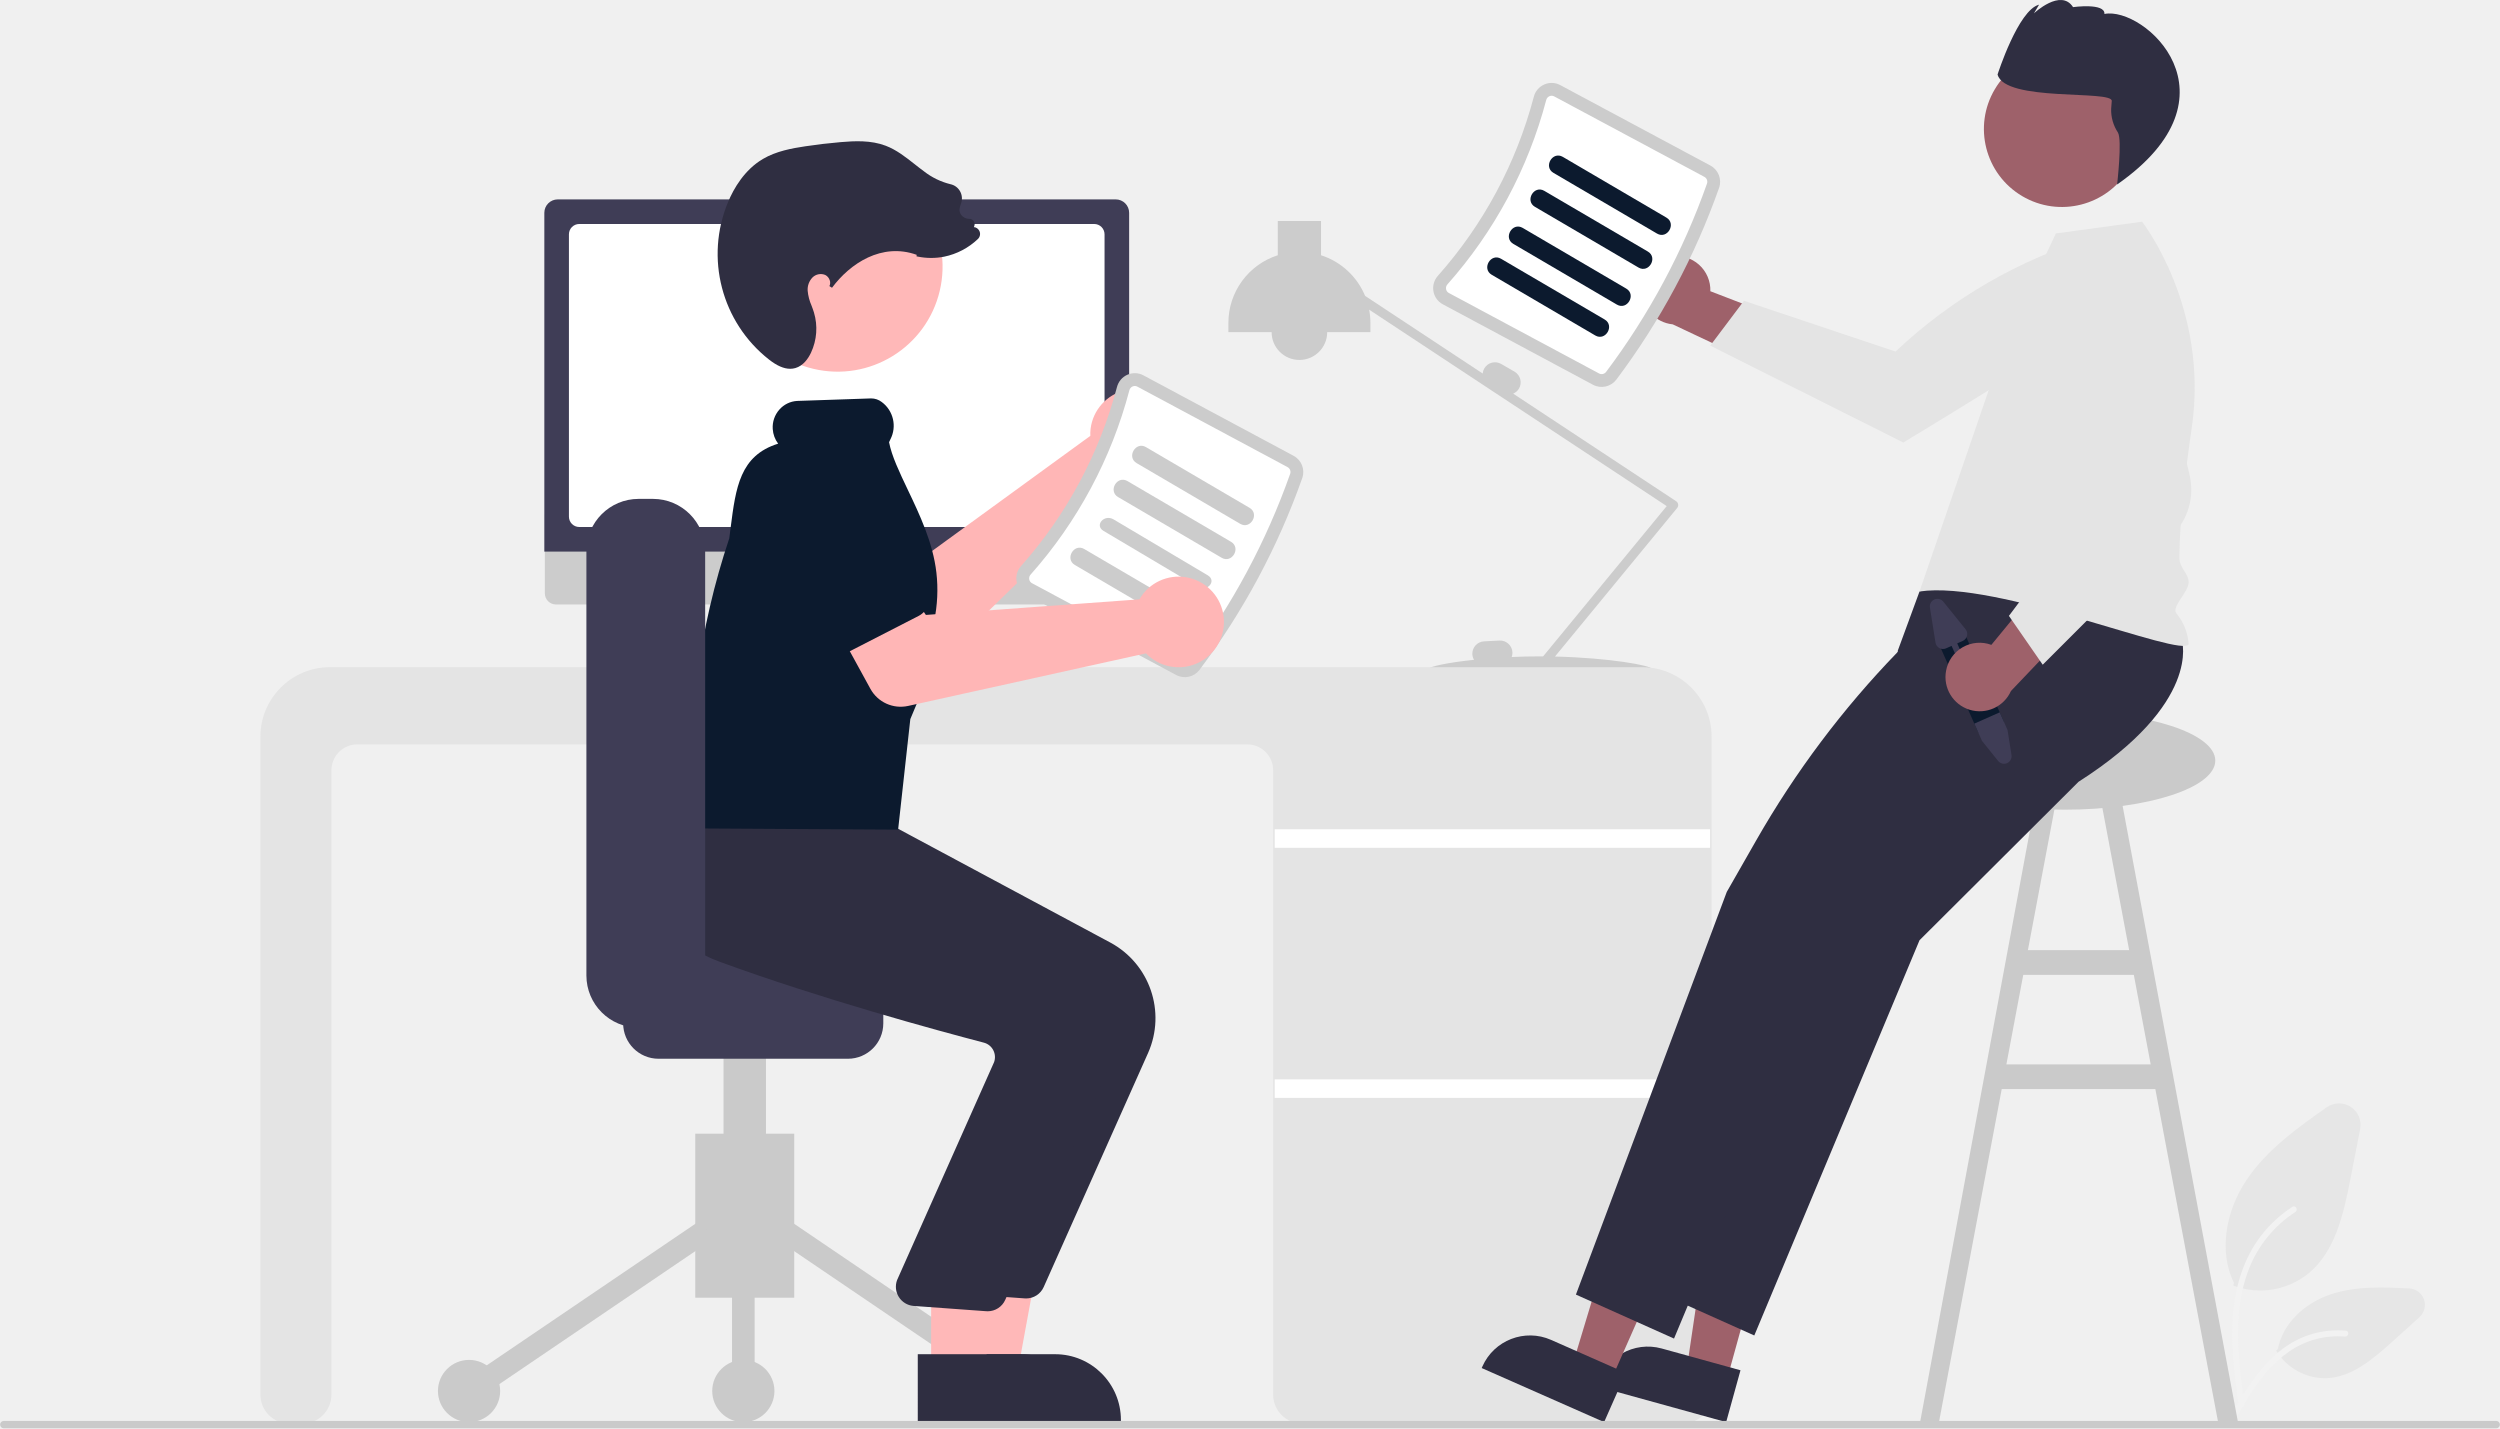
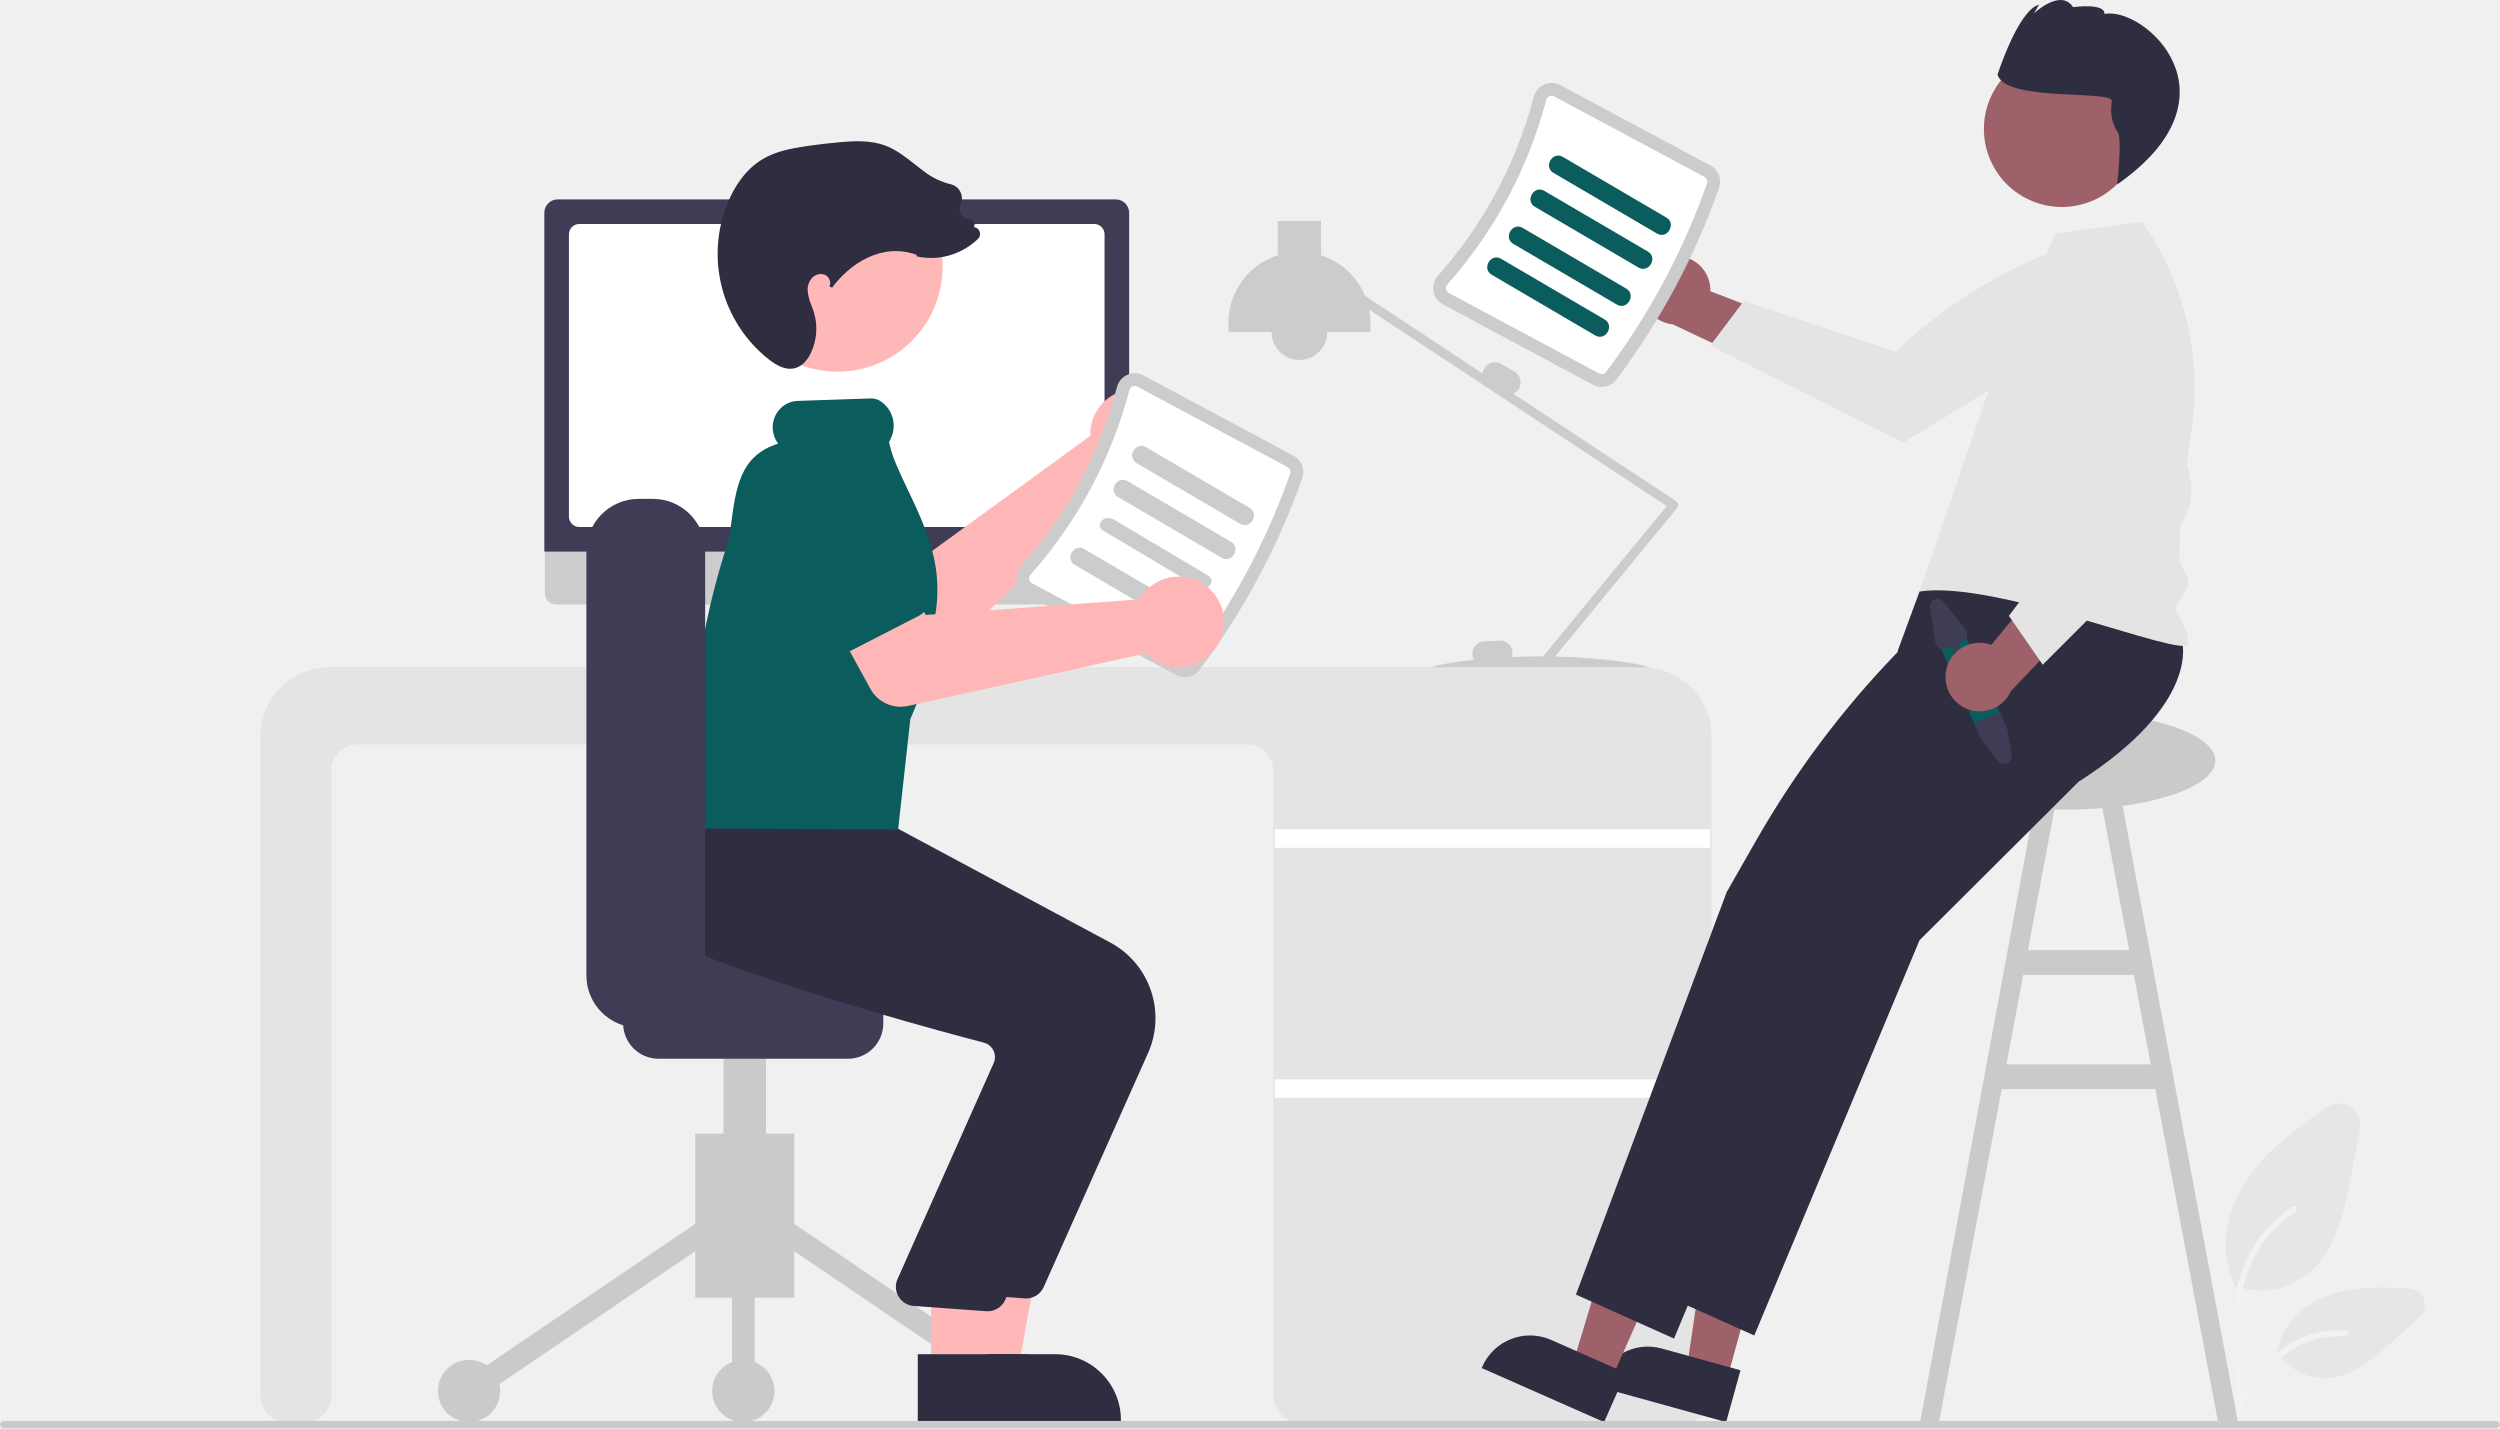
<svg xmlns="http://www.w3.org/2000/svg" width="809.675" height="462.577" viewBox="0 0 809.675 462.577" role="img" artist="Katerina Limpitsouni" source="https://undraw.co/">
  <path d="M328.25,429.039v-130a7,7,0,1,1,14,0v130a7,7,0,0,1-14,0Z" transform="translate(-195.1623 -218.7113)" fill="#f0f0f0" />
  <path d="M311.5,429.039v-130a7,7,0,1,1,14,0v130a7,7,0,0,1-14,0Z" transform="translate(-195.1623 -218.7113)" fill="#f0f0f0" />
  <path d="M294.75,429.039v-130a7,7,0,1,1,14,0v130a7,7,0,0,1-14,0Z" transform="translate(-195.1623 -218.7113)" fill="#f0f0f0" />
  <path d="M927.154,636.675a24.441,24.441,0,0,1-8.271-1.436l-.409-.147.188-.905c-4.752-9.601-3.091-22.753,4.253-33.567,6.677-9.831,16.829-16.979,25.786-23.284a6.967,6.967,0,0,1,10.848,7.029l-3.203,16.434c-2.312,11.855-5.062,23.076-13.217,30.073A24.904,24.904,0,0,1,927.154,636.675Z" transform="translate(-195.1623 -218.7113)" fill="#e6e6e6" />
  <path d="M948.131,665.072a18.621,18.621,0,0,1-15.563-8.565l-.232-.361.554-.488c1.433-7.818,8.173-14.784,17.223-17.78,8.226-2.723,17.306-2.277,25.312-1.886h0a5.349,5.349,0,0,1,3.323,9.314l-9.008,8.131c-6.546,5.907-13.074,11.241-20.949,11.623Q948.459,665.073,948.131,665.072Z" transform="translate(-195.1623 -218.7113)" fill="#e6e6e6" />
  <path d="M920.176,673.764c-1.33-9.905-2.698-19.938-1.765-29.949.829-8.891,3.482-17.576,8.884-24.696a40.516,40.516,0,0,1,10.31-9.551c1.031-.665,1.98,1.005.953,1.667a38.871,38.871,0,0,0-15.112,18.64c-3.29,8.555-3.818,17.88-3.251,26.968.343,5.496,1.07,10.955,1.802,16.408a1.004,1.004,0,0,1-.66,1.188.948.948,0,0,1-1.162-.674Z" transform="translate(-195.1623 -218.7113)" fill="#f2f2f2" />
  <path d="M916.416,679.458c6.403-11.581,13.829-24.453,27.099-28.567a29.613,29.613,0,0,1,11.398-1.203c1.21.107.908,2.014-.3,1.907a27.633,27.633,0,0,0-18.19,4.92c-5.129,3.569-9.122,8.53-12.502,13.792-2.07,3.223-3.925,6.582-5.78,9.938-.593,1.072-2.325.298-1.726-.787Z" transform="translate(-195.1623 -218.7113)" fill="#f2f2f2" />
  <path d="M913.535,679.289,920,679.437,881.02,471.199l-6.465,1.218,10.179,54.02H851.94l10.179-54.02-6.464-1.218L817,679.437l6.139-.148,20.322-107.852h49.751ZM844.969,563.437l5.464-29h35.808l5.464,29Z" transform="translate(-195.1623 -218.7113)" fill="#cacaca" />
  <path d="M631.25,432.356V363.97c0-2.03,3.14-3.682,7-3.682s7,1.652,7,3.682v68.385c0,2.03-3.14,3.682-7,3.682S631.25,434.386,631.25,432.356Z" transform="translate(-195.1623 -218.7113)" fill="#f0f0f0" />
  <path d="M614.5,432.356V363.97c0-2.03,3.14-3.682,7-3.682s7,1.652,7,3.682v68.385c0,2.03-3.14,3.682-7,3.682S614.5,434.386,614.5,432.356Z" transform="translate(-195.1623 -218.7113)" fill="#f0f0f0" />
  <path d="M597.75,432.356V363.97c0-2.03,3.14-3.682,7-3.682s7,1.652,7,3.682v68.385c0,2.03-3.14,3.682-7,3.682S597.75,434.386,597.75,432.356Z" transform="translate(-195.1623 -218.7113)" fill="#f0f0f0" />
  <path d="M738.664,382.065a1.499,1.499,0,0,0-.656-1.028L685.235,346.198a3.954,3.954,0,0,0,1.894-1.659h0a4.012,4.012,0,0,0-1.464-5.464l-4.33-2.5a4.011,4.011,0,0,0-5.464,1.464,3.939,3.939,0,0,0-.507,1.643l-38.094-25.148A23.059,23.059,0,0,0,623,301.377V290.289H609v11.088a23.007,23.007,0,0,0-16,21.912v3h14a9,9,0,0,0,18,0h14v-3a23.123,23.123,0,0,0-.405-4.286l96.369,63.62L694.933,431.293c-.311-.001-.62-.004-.933-.004-3.194,0-6.289.075-9.237.206a3.957,3.957,0,0,0,.229-1.544,4.012,4.012,0,0,0-4.203-3.786l-4.993.26a4.012,4.012,0,0,0-3.787,4.203,3.932,3.932,0,0,0,.542,1.772C663.722,433.337,658,434.631,658,435.289c0,1.078,15.363.052,34.592.002a1.495,1.495,0,0,0,2.566.45l.371-.45c19.172.053,34.471,1.073,34.471-.003,0-1.015-13.602-3.538-31.226-3.943l39.566-48.104A1.501,1.501,0,0,0,738.664,382.065Z" transform="translate(-195.1623 -218.7113)" fill="#ccc" />
  <path d="M740.107,679.789H616.892a9.403,9.403,0,0,1-9.392-9.393V468.181a8.401,8.401,0,0,0-8.392-8.392H310.892a8.401,8.401,0,0,0-8.392,8.392V670.396A9.403,9.403,0,0,1,293.108,679.789h-4.216a9.403,9.403,0,0,1-9.392-9.393V457.289a22.525,22.525,0,0,1,22.5-22.5h425a22.526,22.526,0,0,1,22.5,22.5V670.396A9.404,9.404,0,0,1,740.107,679.789Z" transform="translate(-195.1623 -218.7113)" fill="#e4e4e4" />
  <rect x="412.838" y="268.577" width="141" height="6" fill="#fff" />
  <rect x="412.838" y="349.577" width="141" height="6" fill="#fff" />
  <path d="M491.284,433.801l-4.052-1.706-2.78-20.315H447.431l-3.013,20.232-3.626,1.813a.861.861,0,0,0,.385,1.631h49.772A.861.861,0,0,0,491.284,433.801Z" transform="translate(-195.1623 -218.7113)" fill="#e6e6e6" />
  <path d="M557.071,414.483H375.217a3.603,3.603,0,0,1-3.595-3.603V385.236H560.666V410.88A3.603,3.603,0,0,1,557.071,414.483Z" transform="translate(-195.1623 -218.7113)" fill="#ccc" />
  <path d="M560.856,397.356H371.457V287.632A4.348,4.348,0,0,1,375.8,283.289H556.513a4.348,4.348,0,0,1,4.343,4.343Z" transform="translate(-195.1623 -218.7113)" fill="#3f3d56" />
  <path d="M549.544,389.392H382.769a3.352,3.352,0,0,1-3.348-3.348V294.601a3.352,3.352,0,0,1,3.348-3.348H549.544a3.352,3.352,0,0,1,3.348,3.348V386.044A3.352,3.352,0,0,1,549.544,389.392Z" transform="translate(-195.1623 -218.7113)" fill="#fff" />
  <path d="M736.502,301.75a11.025,11.025,0,0,1,12.592,11.281l36.565,14.074-16.566,11.836-32.183-15.18a11.085,11.085,0,0,1-.407-22.012Z" transform="translate(-195.1623 -218.7113)" fill="#9e616a" />
  <path d="M875.339,294.841l6.186,11.247a32.296,32.296,0,0,1-10.963,18.211c-9.471,7.988-58.992,37.737-58.992,37.737l-62.517-31.385,10.937-14.533,49.082,16.449,0,0a160.767,160.767,0,0,1,64.164-37.094Z" transform="translate(-195.1623 -218.7113)" fill="#e4e4e4" />
  <ellipse cx="668.675" cy="246.336" rx="48.791" ry="15.898" fill="#cacaca" />
  <polygon points="559.217 447.105 546.261 443.524 553.909 391.846 573.031 397.133 559.217 447.105" fill="#9e616a" />
  <path d="M754.212,679.289l-41.775-11.548.146-.528a16.871,16.871,0,0,1,20.755-11.766l.001 0,25.515,7.053Z" transform="translate(-195.1623 -218.7113)" fill="#2f2e41" />
  <polygon points="521.653 447.273 509.356 441.843 524.448 391.831 542.596 399.844 521.653 447.273" fill="#9e616a" />
  <path d="M714.688,679.289,675.039,661.781l.221-.501a16.871,16.871,0,0,1,22.247-8.619l.001 0,24.216,10.693Z" transform="translate(-195.1623 -218.7113)" fill="#2f2e41" />
  <path d="M901.809,426.178s6.517,20.193-33.471,45.73l-51.501,51.319-53.512,128.006-31.77-14.243,6.231-16.632,4.181-11.16,2.139-5.71,2.293-6.121L780.41,506.581l28.57-50.023.829-27.143,7.027-19.134,50.983-18.091Z" transform="translate(-195.1623 -218.7113)" fill="#2f2e41" />
  <path d="M875.809,427.178s6.517,20.193-33.471,45.73l-51.501,51.319-53.512,128.006-31.77-14.243,6.231-16.632,4.181-11.16,2.139-5.71,2.293-6.121L754.41,507.581l9.566-16.749a305.081,305.081,0,0,1,45.646-60.815L819,420.322l1-15,21.82-12.133Z" transform="translate(-195.1623 -218.7113)" fill="#2f2e41" />
  <path d="M845,328.322l16-34,27.922-3.809S910.724,318.291,905,357.322c-2.147,14.637-3.896,29.209-4,42-.028,3.403,2.95,4.923,3,8,.049,3.023-5.643,7.946-4,10a17.53,17.53,0,0,1,4,10c-1.981,4.716-61.956-20.834-87.164-17.042Z" transform="translate(-195.1623 -218.7113)" fill="#e4e4e4" />
  <circle cx="862.949" cy="260.492" r="25.255" transform="translate(2.9207 650.46) rotate(-59.27092)" fill="#9e616a" />
  <path d="M879.095,251.424c-.048.665-.115,1.545-.192,2.54a13.191,13.191,0,0,0,2.199,7.68c1.413,2.389-.273,16.821-.273,16.821,41.368-28.836,8.681-57.807-4.105-55.232.267-3.667-10.161-2.214-10.161-2.214-3.973-6.188-12.682,2.026-12.682,2.026l1.68-2.827c-6.761,1.72-13.444,22.615-13.444,22.615C844.411,251.848,879.362,247.757,879.095,251.424Z" transform="translate(-195.1623 -218.7113)" fill="#2f2e41" />
  <path d="M718.615,341.697a231.85,231.85,0,0,0,33.323-62.191,5.955,5.955,0,0,0-2.812-7.169L700.481,246.272a5.878,5.878,0,0,0-5.157-.209,5.978,5.978,0,0,0-3.407,3.992,141.635,141.635,0,0,1-31.067,57.982,5.977,5.977,0,0,0-1.437,5.047,5.878,5.878,0,0,0,3.03,4.177l48.645,26.065A5.955,5.955,0,0,0,718.615,341.697Z" transform="translate(-195.1623 -218.7113)" fill="#ccc" />
  <path d="M715.296,339.203a1.797,1.797,0,0,1-2.245.464L664.405,313.601a1.725,1.725,0,0,1-.903-1.242,1.825,1.825,0,0,1,.45-1.561,145.803,145.803,0,0,0,31.983-59.69,1.825,1.825,0,0,1,1.049-1.239,1.726,1.726,0,0,1,1.537.064L747.165,275.998a1.797,1.797,0,0,1,.858,2.128A227.698,227.698,0,0,1,715.296,339.203Z" transform="translate(-195.1623 -218.7113)" fill="#fff" />
-   <path d="M698.277,274.697l33.552,19.666c3.338,1.957,6.361-3.227,3.028-5.181L701.305,269.516c-3.338-1.957-6.361,3.227-3.028,5.181Z" transform="translate(-195.1623 -218.7113)" fill="#0C1A2E" />
-   <path d="M692.277,285.697l33.552,19.666c3.338,1.957,6.361-3.227,3.028-5.181L695.305,280.516c-3.338-1.957-6.361,3.227-3.028,5.181Z" transform="translate(-195.1623 -218.7113)" fill="#0C1A2E" />
-   <path d="M685.277,297.697l33.552,19.666c3.338,1.957,6.361-3.227,3.028-5.181L688.305,292.516c-3.338-1.957-6.361,3.227-3.028,5.181Z" transform="translate(-195.1623 -218.7113)" fill="#0C1A2E" />
-   <path d="M678.277,307.697l33.552,19.666c3.338,1.957,6.361-3.227,3.028-5.181L681.305,302.516c-3.338-1.957-6.361,3.227-3.028,5.181Z" transform="translate(-195.1623 -218.7113)" fill="#0C1A2E" />
-   <path d="M831.232,423.375,843.828,451.701a4.469,4.469,0,0,1-.319,4.243,4.479,4.479,0,0,1-4.54,2.019,4.128,4.128,0,0,1-.868-.232,4.512,4.512,0,0,1-2.496-2.374l-12.596-28.325a4.5,4.5,0,1,1,8.224-3.657Z" transform="translate(-195.1623 -218.7113)" fill="#0C1A2E" />
+   <path d="M698.277,274.697l33.552,19.666c3.338,1.957,6.361-3.227,3.028-5.181L701.305,269.516c-3.338-1.957-6.361,3.227-3.028,5.181Z" transform="translate(-195.1623 -218.7113)" fill="#0b5c5c" />
+   <path d="M692.277,285.697l33.552,19.666c3.338,1.957,6.361-3.227,3.028-5.181L695.305,280.516c-3.338-1.957-6.361,3.227-3.028,5.181Z" transform="translate(-195.1623 -218.7113)" fill="#0b5c5c" />
+   <path d="M685.277,297.697l33.552,19.666c3.338,1.957,6.361-3.227,3.028-5.181L688.305,292.516c-3.338-1.957-6.361,3.227-3.028,5.181Z" transform="translate(-195.1623 -218.7113)" fill="#0b5c5c" />
+   <path d="M678.277,307.697l33.552,19.666c3.338,1.957,6.361-3.227,3.028-5.181L681.305,302.516c-3.338-1.957-6.361,3.227-3.028,5.181Z" transform="translate(-195.1623 -218.7113)" fill="#0b5c5c" />
+   <path d="M831.232,423.375,843.828,451.701a4.469,4.469,0,0,1-.319,4.243,4.479,4.479,0,0,1-4.54,2.019,4.128,4.128,0,0,1-.868-.232,4.512,4.512,0,0,1-2.496-2.374l-12.596-28.325a4.5,4.5,0,1,1,8.224-3.657Z" transform="translate(-195.1623 -218.7113)" fill="#0b5c5c" />
  <path d="M842.812,449.416l2.524,5.717,1.29,8.105a2.451,2.451,0,0,1-4.329,1.925l-5.222-6.497-2.487-5.592Z" transform="translate(-195.1623 -218.7113)" fill="#3f3d56" />
  <path d="M820.209,415.495l1.805,11.34a2.452,2.452,0,0,0,3.419,1.855l1.79-.796,3.454,7.767a1,1,0,0,0,1.827-.813l-3.454-7.767,1.79-.796a2.455,2.455,0,0,0,1.248-3.232,2.468,2.468,0,0,0-.337-.549l-7.212-8.936a2.453,2.453,0,0,0-4.33,1.926Z" transform="translate(-195.1623 -218.7113)" fill="#3f3d56" />
  <path d="M825.434,435.963a11.025,11.025,0,0,1,14.671-8.402l24.866-30.278,6.021,19.449-24.537,25.771a11.085,11.085,0,0,1-21.022-6.54Z" transform="translate(-195.1623 -218.7113)" fill="#9e616a" />
  <path d="M856.739,433.995,845.787,418.176l31.099-41.465-16.021-34.33,1.167-40.835,13.239-2.446.164.082a32.537,32.537,0,0,1,14.099,16.423c3.303,8.256,10.675,39.25,14.776,56.99a20.679,20.679,0,0,1-5.561,19.389Z" transform="translate(-195.1623 -218.7113)" fill="#e4e4e4" />
  <path d="M548.376,357.557a14.719,14.719,0,0,0-.091,2.316l-56.073,40.794L476.808,393.849l-13.327,21.903,26.098,14.719a11.186,11.186,0,0,0,13.311-1.741l56.435-55.123a14.677,14.677,0,1,0-10.949-16.05Z" transform="translate(-195.1623 -218.7113)" fill="#ffb6b6" />
-   <path d="M490.399,402.158l-16.352,27.248a6.292,6.292,0,0,1-9.388,1.625l-24.483-20.107A17.474,17.474,0,0,1,458.247,381.01l29.17,12.099a6.292,6.292,0,0,1,2.983,9.049Z" transform="translate(-195.1623 -218.7113)" fill="#0C1A2E" />
+   <path d="M490.399,402.158l-16.352,27.248a6.292,6.292,0,0,1-9.388,1.625l-24.483-20.107A17.474,17.474,0,0,1,458.247,381.01l29.17,12.099a6.292,6.292,0,0,1,2.983,9.049Z" transform="translate(-195.1623 -218.7113)" fill="#0b5c5c" />
  <rect x="420.336" y="585.879" width="32.052" height="53.115" transform="translate(677.5629 1006.162) rotate(-180)" fill="#cacaca" />
  <rect x="483.525" y="596.633" width="7.327" height="92.965" transform="translate(-513.6929 466.4336) rotate(-55.84051)" fill="#cacaca" />
  <rect x="339.054" y="639.452" width="92.965" height="7.327" transform="translate(-489.758 108.721) rotate(-34.15969)" fill="#cacaca" />
  <circle cx="330.489" cy="450.504" r="10.074" fill="#cacaca" />
  <circle cx="240.742" cy="450.504" r="10.074" fill="#cacaca" />
  <circle cx="151.911" cy="450.504" r="10.074" fill="#cacaca" />
  <rect x="237.079" y="398.304" width="7.326" height="52.2" fill="#cacaca" />
  <rect x="429.494" y="539.174" width="13.737" height="70.515" transform="translate(677.5629 930.1516) rotate(-180)" fill="#cacaca" />
  <path d="M396.984,550.163V533.679a11.46,11.46,0,0,1,11.447-11.447h61.358A11.46,11.46,0,0,1,481.236,533.679v16.484a11.46,11.46,0,0,1-11.447,11.447H408.431A11.46,11.46,0,0,1,396.984,550.163Z" transform="translate(-195.1623 -218.7113)" fill="#3f3d56" />
  <polygon points="312.641 444.129 329.609 444.128 337.683 400.117 312.639 400.118 312.641 444.129" fill="#ffb8b8" />
  <path d="M503.476,679.289l54.715-.002v-.692a21.296,21.296,0,0,0-21.296-21.296h-.002l-33.418.001Z" transform="translate(-195.1623 -218.7113)" fill="#2f2e41" />
  <path d="M533.183,635.548l33.829-75.86a27.801,27.801,0,0,0-12.206-35.688l-73.377-39.347-33.484-2.848-30.886-2.807-.223.377c-.285.481-6.926,11.952-2.437,24.529,3.405,9.54,12.262,16.992,26.324,22.149,32.824,12.035,70.741,22.322,85.52,26.185a4.777,4.777,0,0,1,3.061,2.436,4.842,4.842,0,0,1,.272,3.874l-31.429,70.61a6.228,6.228,0,0,0,5.273,8.345l23.484,1.71q.299.028.595.028A6.224,6.224,0,0,0,533.183,635.548Z" transform="translate(-195.1623 -218.7113)" fill="#2f2e41" />
  <polygon points="301.568 444.129 318.536 444.128 326.61 400.117 301.566 400.118 301.568 444.129" fill="#ffb8b8" />
  <path d="M492.403,679.289l54.715-.002v-.692a21.296,21.296,0,0,0-21.296-21.296h-.002l-33.418.001Z" transform="translate(-195.1623 -218.7113)" fill="#2f2e41" />
  <path d="M520.726,639.701l33.829-75.86a27.801,27.801,0,0,0-12.206-35.688l-73.377-39.347-33.483-2.848-24.192-2.098.003-.332c-.285.481-6.926,11.952-2.437,24.529,3.405,9.54,5.341,16.992,19.404,22.149,32.824,12.035,70.741,22.322,85.52,26.185a4.777,4.777,0,0,1,3.061,2.436,4.842,4.842,0,0,1,.272,3.874l-31.429,70.61a6.228,6.228,0,0,0,5.273,8.345l23.484,1.71q.299.028.595.028A6.224,6.224,0,0,0,520.726,639.701Z" transform="translate(-195.1623 -218.7113)" fill="#2f2e41" />
  <circle cx="466.433" cy="305.085" r="33.995" transform="translate(-133.4516 469.5658) rotate(-76.6227)" fill="#ffb8b8" />
  <path d="M583.615,435.697a231.85,231.85,0,0,0,33.323-62.191,5.955,5.955,0,0,0-2.812-7.169L565.481,340.272a5.878,5.878,0,0,0-5.157-.209,5.978,5.978,0,0,0-3.407,3.992,141.635,141.635,0,0,1-31.067,57.982,5.977,5.977,0,0,0-1.437,5.047,5.878,5.878,0,0,0,3.03,4.177l48.645,26.065A5.955,5.955,0,0,0,583.615,435.697Z" transform="translate(-195.1623 -218.7113)" fill="#ccc" />
  <path d="M580.296,433.203a1.797,1.797,0,0,1-2.245.464L529.405,407.601a1.725,1.725,0,0,1-.903-1.242,1.825,1.825,0,0,1,.45-1.561,145.803,145.803,0,0,0,31.983-59.69,1.825,1.825,0,0,1,1.049-1.239,1.726,1.726,0,0,1,1.537.064L612.165,369.998a1.797,1.797,0,0,1,.858,2.128A227.698,227.698,0,0,1,580.296,433.203Z" transform="translate(-195.1623 -218.7113)" fill="#fff" />
  <path d="M563.277,368.697l33.552,19.666c3.338,1.957,6.361-3.227,3.028-5.181L566.305,363.516c-3.338-1.957-6.361,3.227-3.028,5.181Z" transform="translate(-195.1623 -218.7113)" fill="#ccc" />
  <path d="M557.277,379.697l33.552,19.666c3.338,1.957,6.361-3.227,3.028-5.181L560.305,374.516c-3.338-1.957-6.361,3.227-3.028,5.181Z" transform="translate(-195.1623 -218.7113)" fill="#ccc" />
  <path d="M552.563,390.654l30.514,18.115c3.036,1.802,6.283-1.924,3.252-3.723l-30.514-18.115c-3.036-1.802-6.283,1.924-3.252,3.723Z" transform="translate(-195.1623 -218.7113)" fill="#ccc" />
  <path d="M543.277,401.697l33.552,19.666c3.338,1.957,6.361-3.227,3.028-5.181L546.305,396.516c-3.338-1.957-6.361,3.227-3.028,5.181Z" transform="translate(-195.1623 -218.7113)" fill="#ccc" />
-   <path d="M486.034,487.406l-67.274-.402-.018-.479c-1.283-33.754,2.843-64.33,12.612-93.475.138-1.091.287-2.257.434-3.401,1.669-13.039,2.994-23.392,15.393-27.247a8.815,8.815,0,0,1-1.752-4.734,8.613,8.613,0,0,1,2.145-6.3,8.283,8.283,0,0,1,5.753-2.807l23.945-.815a5.604,5.604,0,0,1,3.477,1.179,9.559,9.559,0,0,1,2.784,12.077c-.282.562-.39.817-.431.929.851,4.46,3.377,9.758,6.05,15.364,3.827,8.027,8.165,17.125,9.28,26.858a49.127,49.127,0,0,1-.741,15.749,31.037,31.037,0,0,0-.342,8.453c.219,4.182.425,8.13-1.938,11.948-.603,1.035-1.292,2.139-2.101,3.361l-3.325,7.948Z" transform="translate(-195.1623 -218.7113)" fill="#0C1A2E" />
+   <path d="M486.034,487.406l-67.274-.402-.018-.479c-1.283-33.754,2.843-64.33,12.612-93.475.138-1.091.287-2.257.434-3.401,1.669-13.039,2.994-23.392,15.393-27.247a8.815,8.815,0,0,1-1.752-4.734,8.613,8.613,0,0,1,2.145-6.3,8.283,8.283,0,0,1,5.753-2.807l23.945-.815a5.604,5.604,0,0,1,3.477,1.179,9.559,9.559,0,0,1,2.784,12.077c-.282.562-.39.817-.431.929.851,4.46,3.377,9.758,6.05,15.364,3.827,8.027,8.165,17.125,9.28,26.858a49.127,49.127,0,0,1-.741,15.749,31.037,31.037,0,0,0-.342,8.453c.219,4.182.425,8.13-1.938,11.948-.603,1.035-1.292,2.139-2.101,3.361l-3.325,7.948Z" transform="translate(-195.1623 -218.7113)" fill="#0b5c5c" />
  <path d="M385.079,534.642V397.18a16.914,16.914,0,0,1,16.895-16.895h4.673a16.914,16.914,0,0,1,16.895,16.895V534.642a16.914,16.914,0,0,1-16.895,16.895h-4.673A16.914,16.914,0,0,1,385.079,534.642Z" transform="translate(-195.1623 -218.7113)" fill="#3f3d56" />
  <path d="M565.483,410.9a14.718,14.718,0,0,0-1.299,1.919l-69.158,5.05-9.485-13.922-22.881,11.569,14.396,26.277a11.186,11.186,0,0,0,12.224,5.548l77.03-17.029A14.677,14.677,0,1,0,565.483,410.9Z" transform="translate(-195.1623 -218.7113)" fill="#ffb6b6" />
-   <path d="M492.698,418.178,464.427,432.689a6.292,6.292,0,0,1-8.831-3.575l-10.181-30.001A17.465,17.465,0,0,1,453.023,375.677c-12.532,6.433,13.569-11.839,23.53,7.568l18.388,25.673a6.292,6.292,0,0,1-2.243,9.26Z" transform="translate(-195.1623 -218.7113)" fill="#0C1A2E" />
+   <path d="M492.698,418.178,464.427,432.689a6.292,6.292,0,0,1-8.831-3.575l-10.181-30.001A17.465,17.465,0,0,1,453.023,375.677c-12.532,6.433,13.569-11.839,23.53,7.568l18.388,25.673a6.292,6.292,0,0,1-2.243,9.26Z" transform="translate(-195.1623 -218.7113)" fill="#0b5c5c" />
  <path d="M451.076,338.15c-2.046,0-4.304-.986-6.849-2.984a43.513,43.513,0,0,1-13.265-51.025c1.851-4.421,5.312-10.43,11.292-13.951,4.299-2.53,9.349-3.444,13.745-4.103,3.806-.57,7.659-1.024,11.453-1.348,4.533-.388,9.77-.649,14.546,1.165,3.499,1.33,6.478,3.679,9.358,5.95,1.004.791,2.042,1.61,3.082,2.368a22.697,22.697,0,0,0,8.528,4.142,4.671,4.671,0,0,1,3.126,2.29,4.754,4.754,0,0,1,.334,3.929c-.449,1.26-.855,2.396-.034,3.626a3.24,3.24,0,0,0,2.706,1.379,1.677,1.677,0,0,1,1.418.74,1.709,1.709,0,0,1,.186,1.59l-.132.339a2.181,2.181,0,0,1,1.701,1.106,2.235,2.235,0,0,1-.411,2.768,22.404,22.404,0,0,1-10.918,5.714,21.821,21.821,0,0,1-8.499-.02l-.451-.088.055-.5c-11.344-4.046-21.584,2.82-27.422,10.67l-.843-.532a2.419,2.419,0,0,0,.107-1.896,2.941,2.941,0,0,0-1.455-1.721,3.808,3.808,0,0,0-4.144.827,5.652,5.652,0,0,0-1.55,4.286,15.339,15.339,0,0,0,1.251,4.806c.274.729.558,1.482.789,2.242a18.311,18.311,0,0,1-.968,13.035c-.884,1.86-2.481,4.232-5.076,4.968A6.071,6.071,0,0,1,451.076,338.15Z" transform="translate(-195.1623 -218.7113)" fill="#2f2e41" />
  <path d="M1003.647,681.289H196.353a1.191,1.191,0,0,1,0-2.381h807.294a1.191,1.191,0,0,1,0,2.381Z" transform="translate(-195.1623 -218.7113)" fill="#cacaca" />
</svg>
